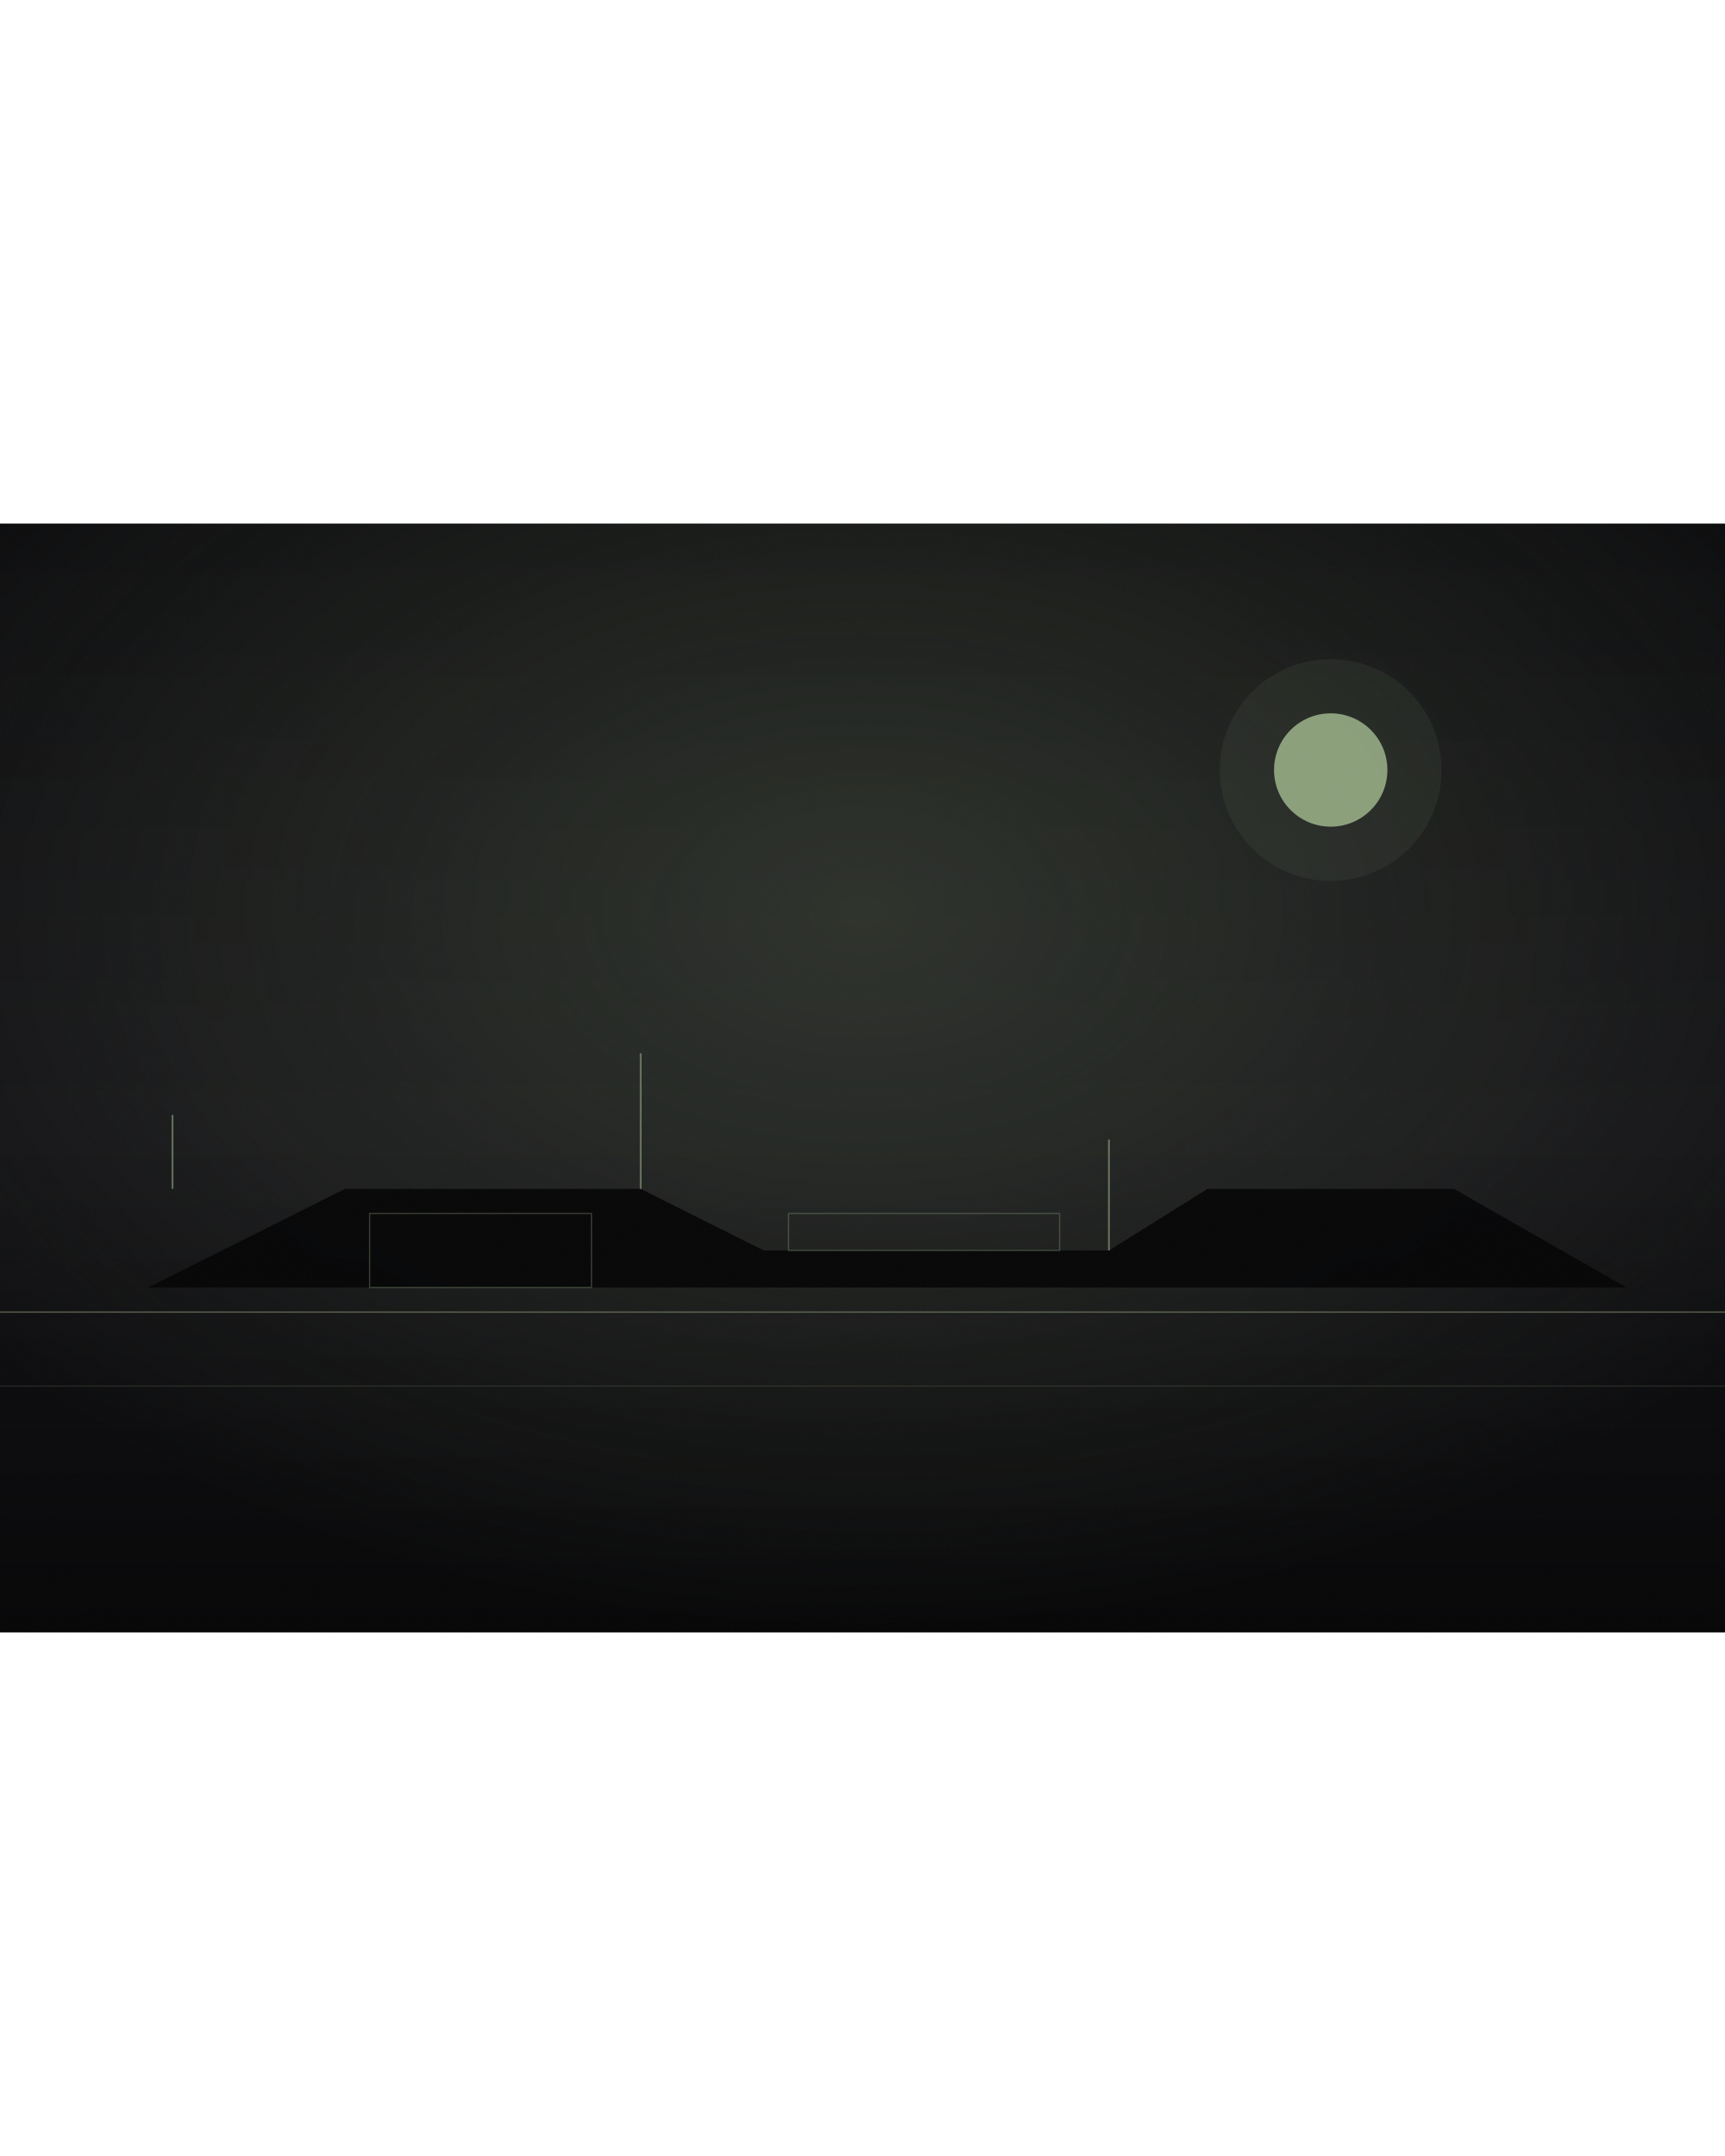
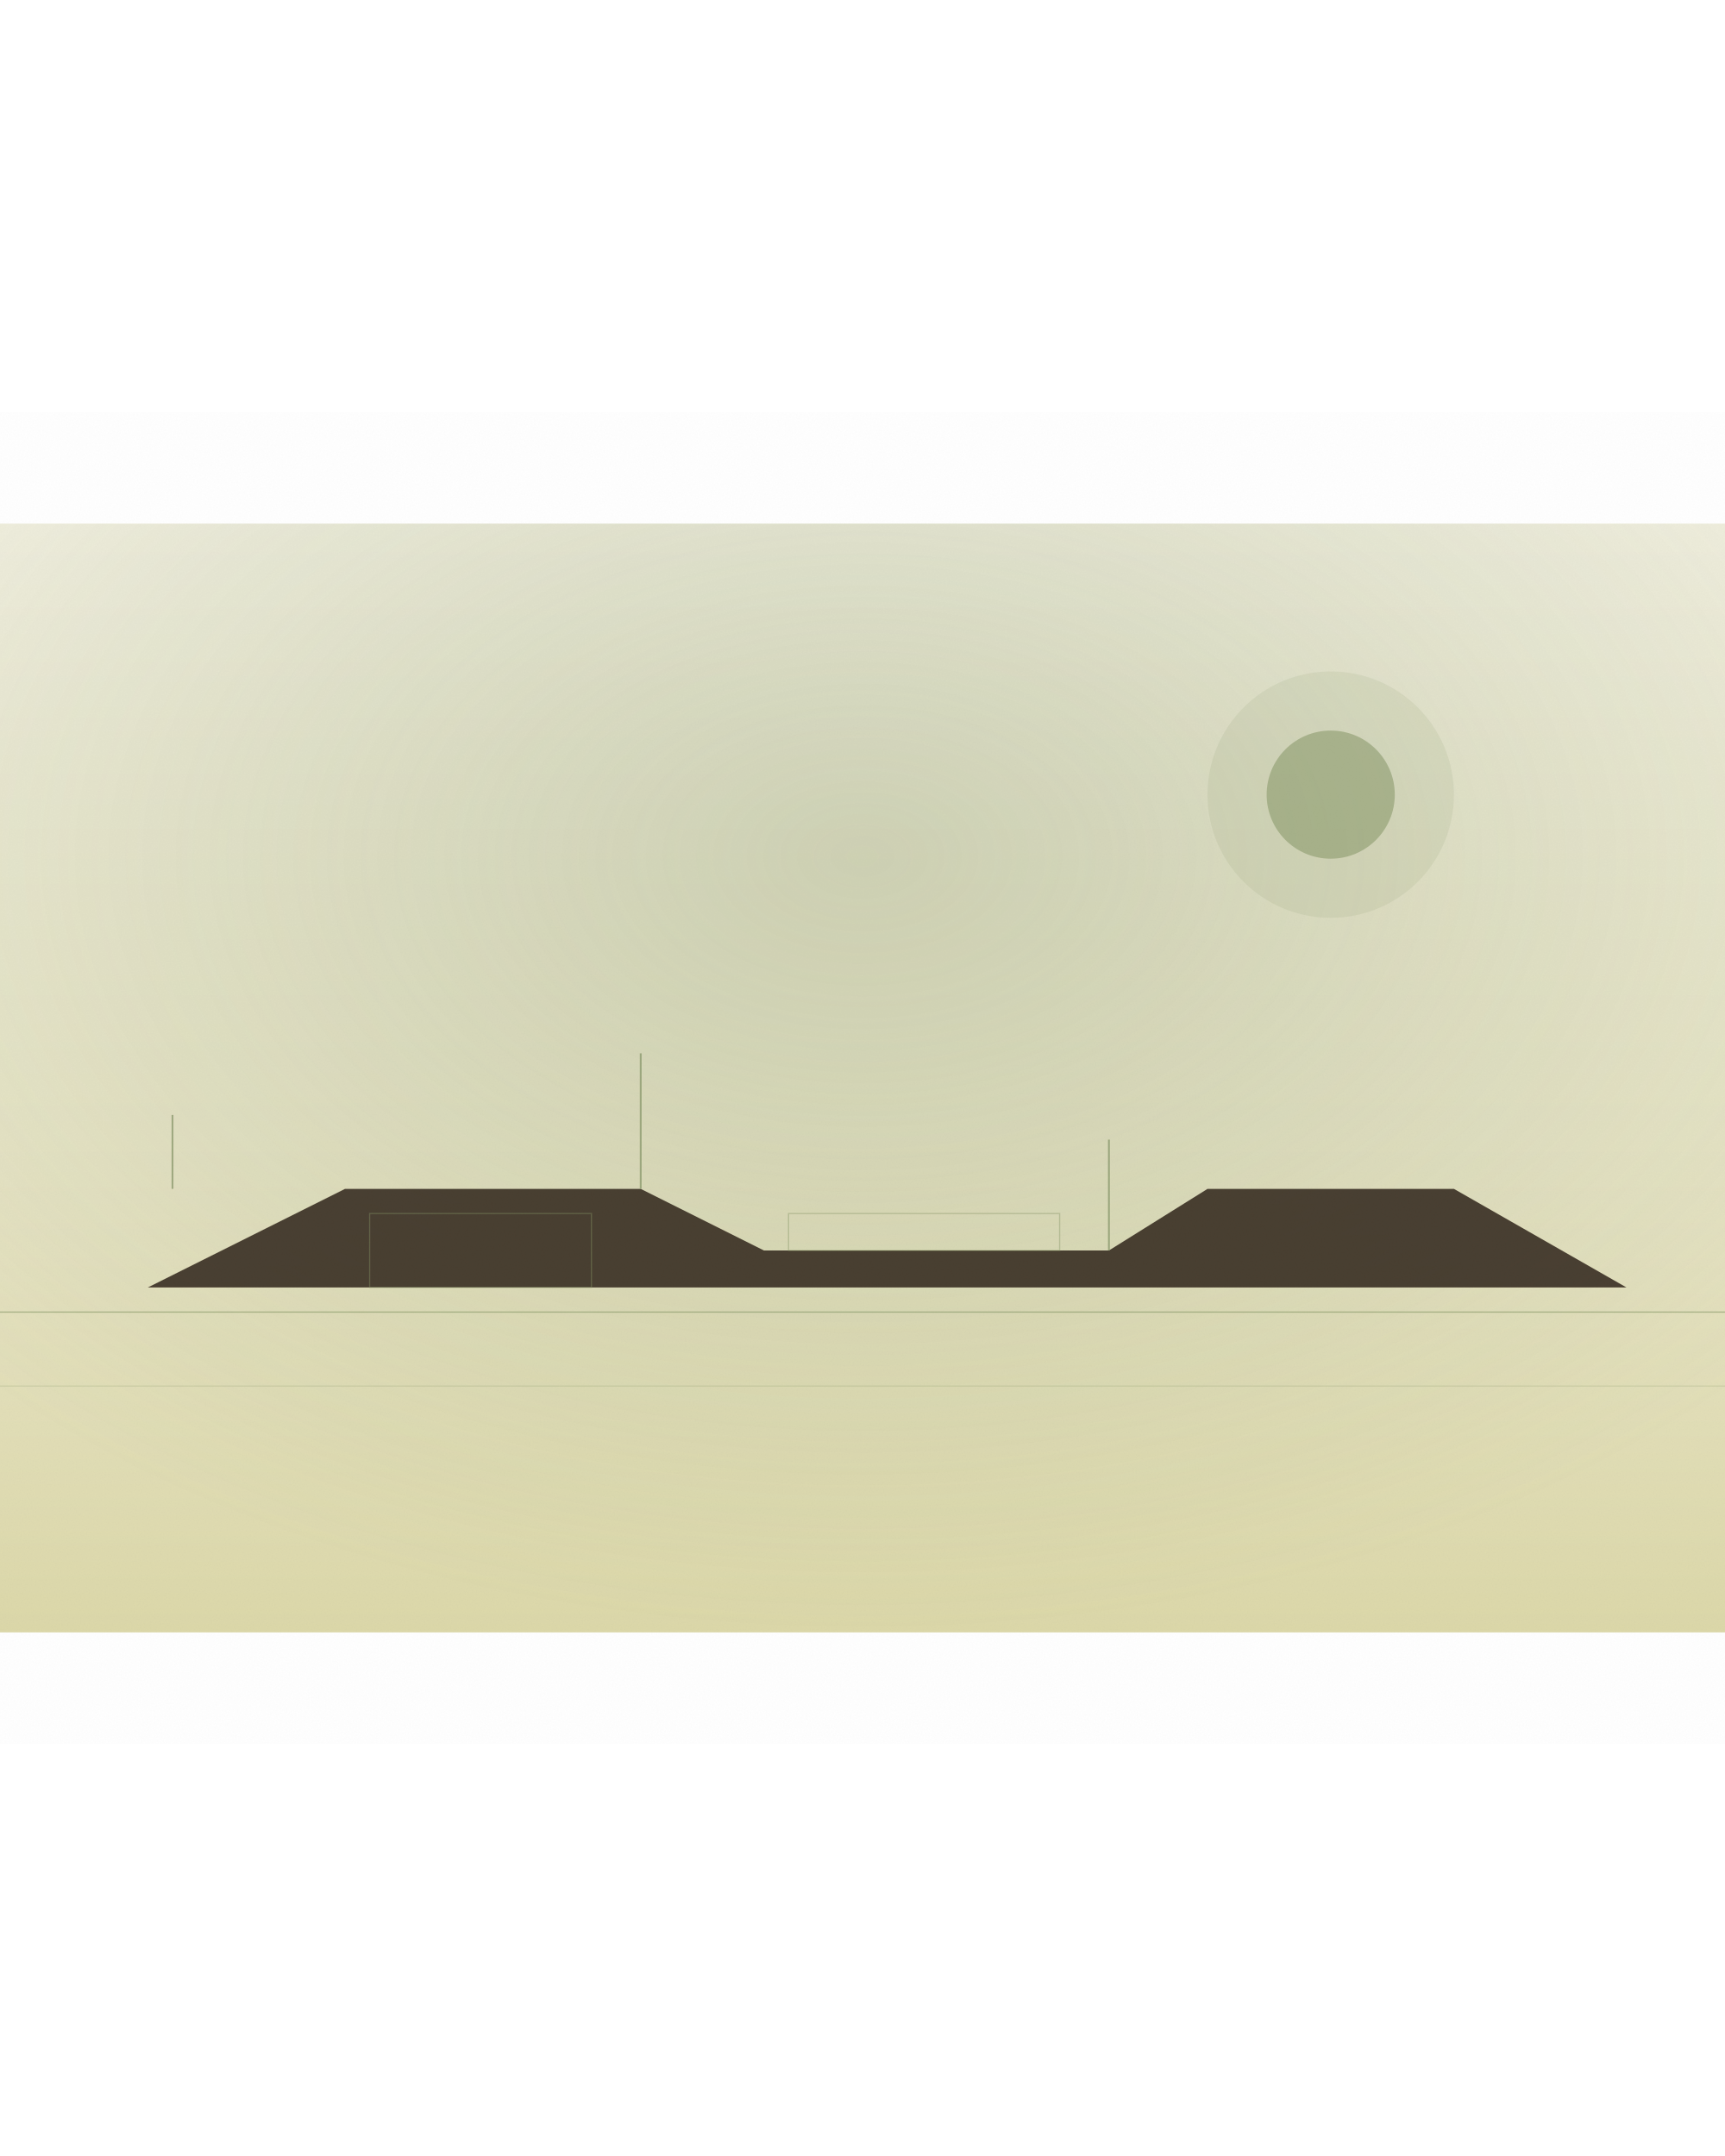
<svg xmlns="http://www.w3.org/2000/svg" width="1200" height="1500" viewBox="0 0 1400 900">
  <defs>
    <linearGradient id="bg" x1="0" y1="0" x2="0" y2="1">
-       <stop offset="0%" stop-color="#0a0a0c" />
-       <stop offset="55%" stop-color="#111014" />
-       <stop offset="100%" stop-color="#060607" />
+       <stop offset="0%" stop-color="#f3f1e2" />
+       <stop offset="55%" stop-color="#e9e6c9" />
+       <stop offset="100%" stop-color="#dcd8a9" />
    </linearGradient>
-     <radialGradient id="glow" cx="50%" cy="35%" r="65%">
-       <stop offset="0%" stop-color="#9db38a" stop-opacity="0.22" />
-       <stop offset="100%" stop-color="#9db38a" stop-opacity="0" />
+     <radialGradient id="glow" cx="50%" cy="30%" r="70%">
+       <stop offset="0%" stop-color="#7d8f5f" stop-opacity="0.28" />
+       <stop offset="100%" stop-color="#7d8f5f" stop-opacity="0" />
    </radialGradient>
    <filter id="g1">
      <feTurbulence type="fractalNoise" baseFrequency="0.85" numOctaves="2" stitchTiles="stitch" result="noise" />
-       <feColorMatrix in="noise" type="matrix" values="0 0 0 0 1  0 0 0 0 1  0 0 0 0 1  0 0 0 0.02 0" />
+       <feColorMatrix in="noise" type="matrix" values="0 0 0 0 0  0 0 0 0 0  0 0 0 0 0  0 0 0 0.015 0" />
    </filter>
  </defs>
  <rect width="1400" height="900" fill="url(#bg)" />
  <rect width="1400" height="900" fill="url(#glow)" />
-   <circle cx="1080" cy="200" r="46" fill="#9db38a" opacity="0.85" />
-   <circle cx="1080" cy="200" r="90" fill="#9db38a" opacity="0.08" />
-   <g opacity="0.9">
-     <path d="M120,620 L280,540 L520,540 L620,590 L900,590 L980,540 L1180,540 L1320,620 L120,620 Z" fill="#040405" />
-     <line x1="140" y1="540" x2="140" y2="480" stroke="#9db38a" stroke-width="1.5" opacity="0.6" />
-     <line x1="520" y1="540" x2="520" y2="430" stroke="#9db38a" stroke-width="1.5" opacity="0.6" />
-     <line x1="900" y1="590" x2="900" y2="500" stroke="#9db38a" stroke-width="1.5" opacity="0.6" />
-     <rect x="300" y="560" width="180" height="60" fill="none" stroke="#9db38a" stroke-width="1" opacity="0.35" />
-     <rect x="640" y="560" width="220" height="30" fill="none" stroke="#9db38a" stroke-width="1" opacity="0.35" />
+   <circle cx="1080" cy="220" r="52" fill="#7d8f5f" opacity="0.5" />
+   <circle cx="1080" cy="220" r="100" fill="#7d8f5f" opacity="0.12" />
+   <g opacity="0.92">
+     <path d="M120,620 L280,540 L520,540 L620,590 L900,590 L980,540 L1180,540 L1320,620 L120,620 Z" fill="#3d3226" />
+     <line x1="140" y1="540" x2="140" y2="480" stroke="#7d8f5f" stroke-width="1.5" opacity="0.7" />
+     <line x1="520" y1="540" x2="520" y2="430" stroke="#7d8f5f" stroke-width="1.5" opacity="0.7" />
+     <line x1="900" y1="590" x2="900" y2="500" stroke="#7d8f5f" stroke-width="1.5" opacity="0.7" />
+     <rect x="300" y="560" width="180" height="60" fill="none" stroke="#7d8f5f" stroke-width="1" opacity="0.4" />
+     <rect x="640" y="560" width="220" height="30" fill="none" stroke="#7d8f5f" stroke-width="1" opacity="0.4" />
  </g>
-   <line x1="0" y1="640" x2="1400" y2="640" stroke="#9db38a" stroke-width="1" opacity="0.5" />
-   <line x1="0" y1="700" x2="1400" y2="700" stroke="#9db38a" stroke-width="0.6" opacity="0.25" />
+   <line x1="0" y1="640" x2="1400" y2="640" stroke="#7d8f5f" stroke-width="1" opacity="0.55" />
+   <line x1="0" y1="700" x2="1400" y2="700" stroke="#7d8f5f" stroke-width="0.6" opacity="0.3" />
  <rect width="1400" height="900" filter="url(#g1)" />
</svg>
